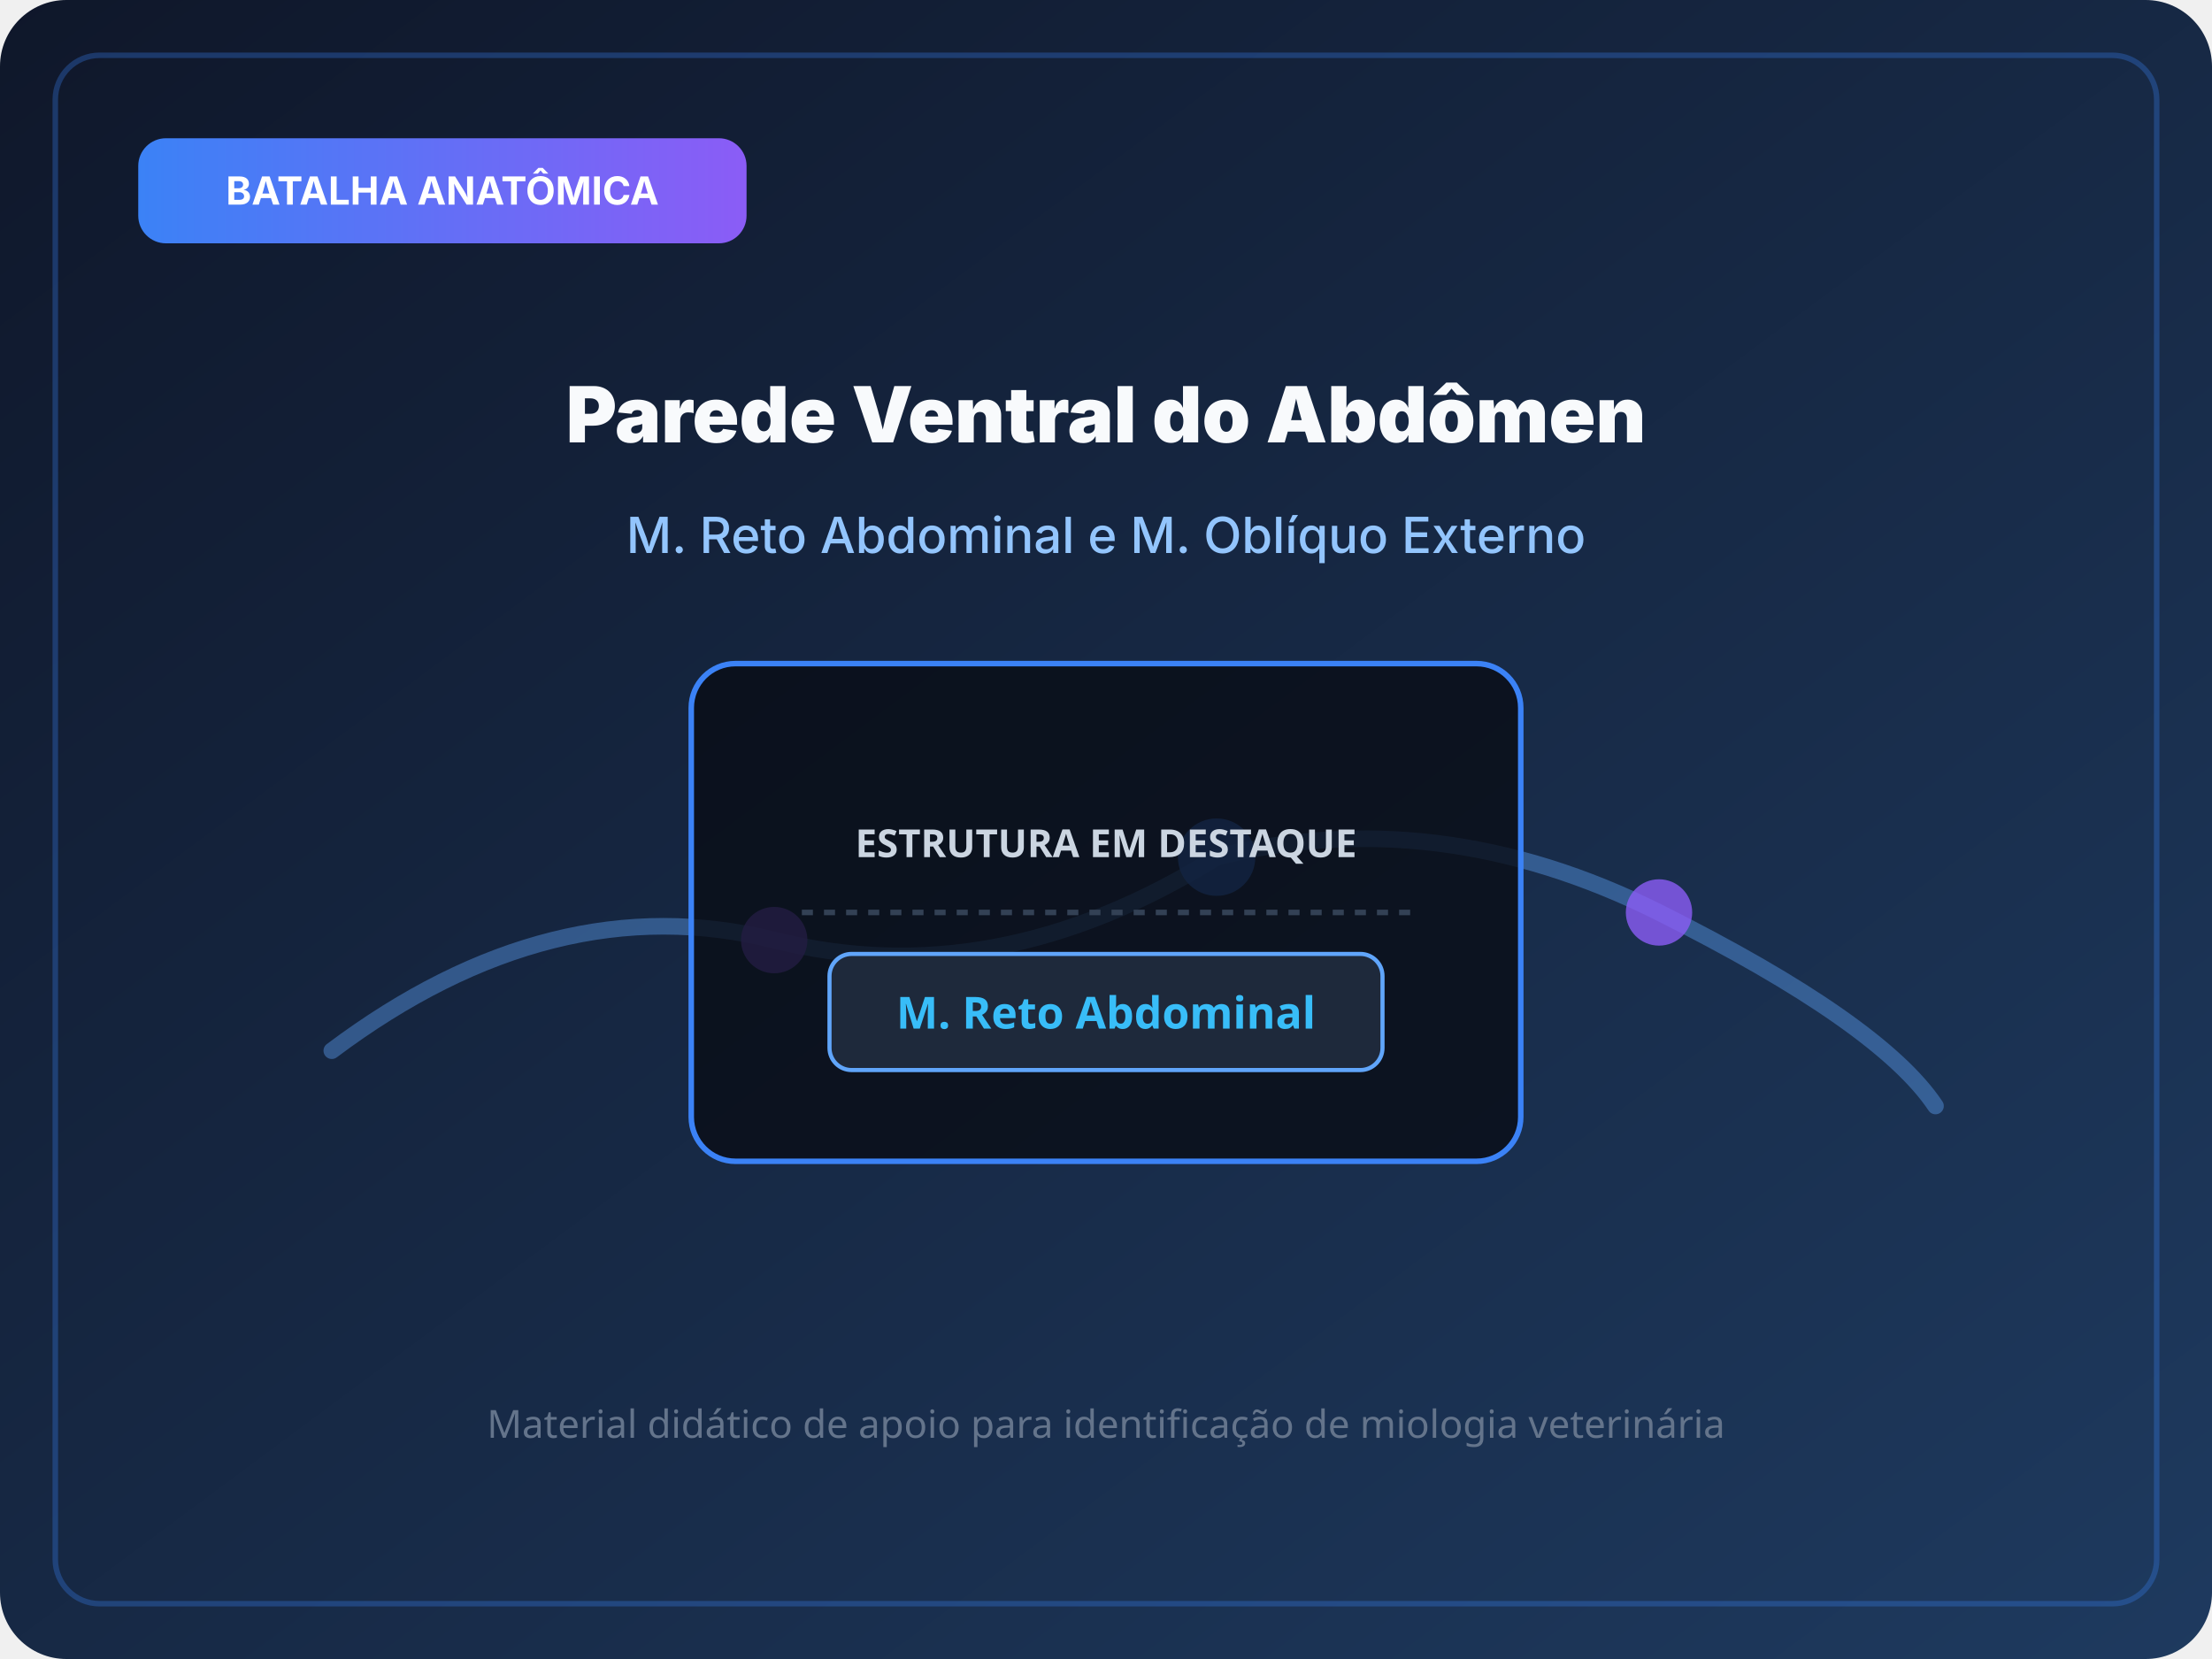
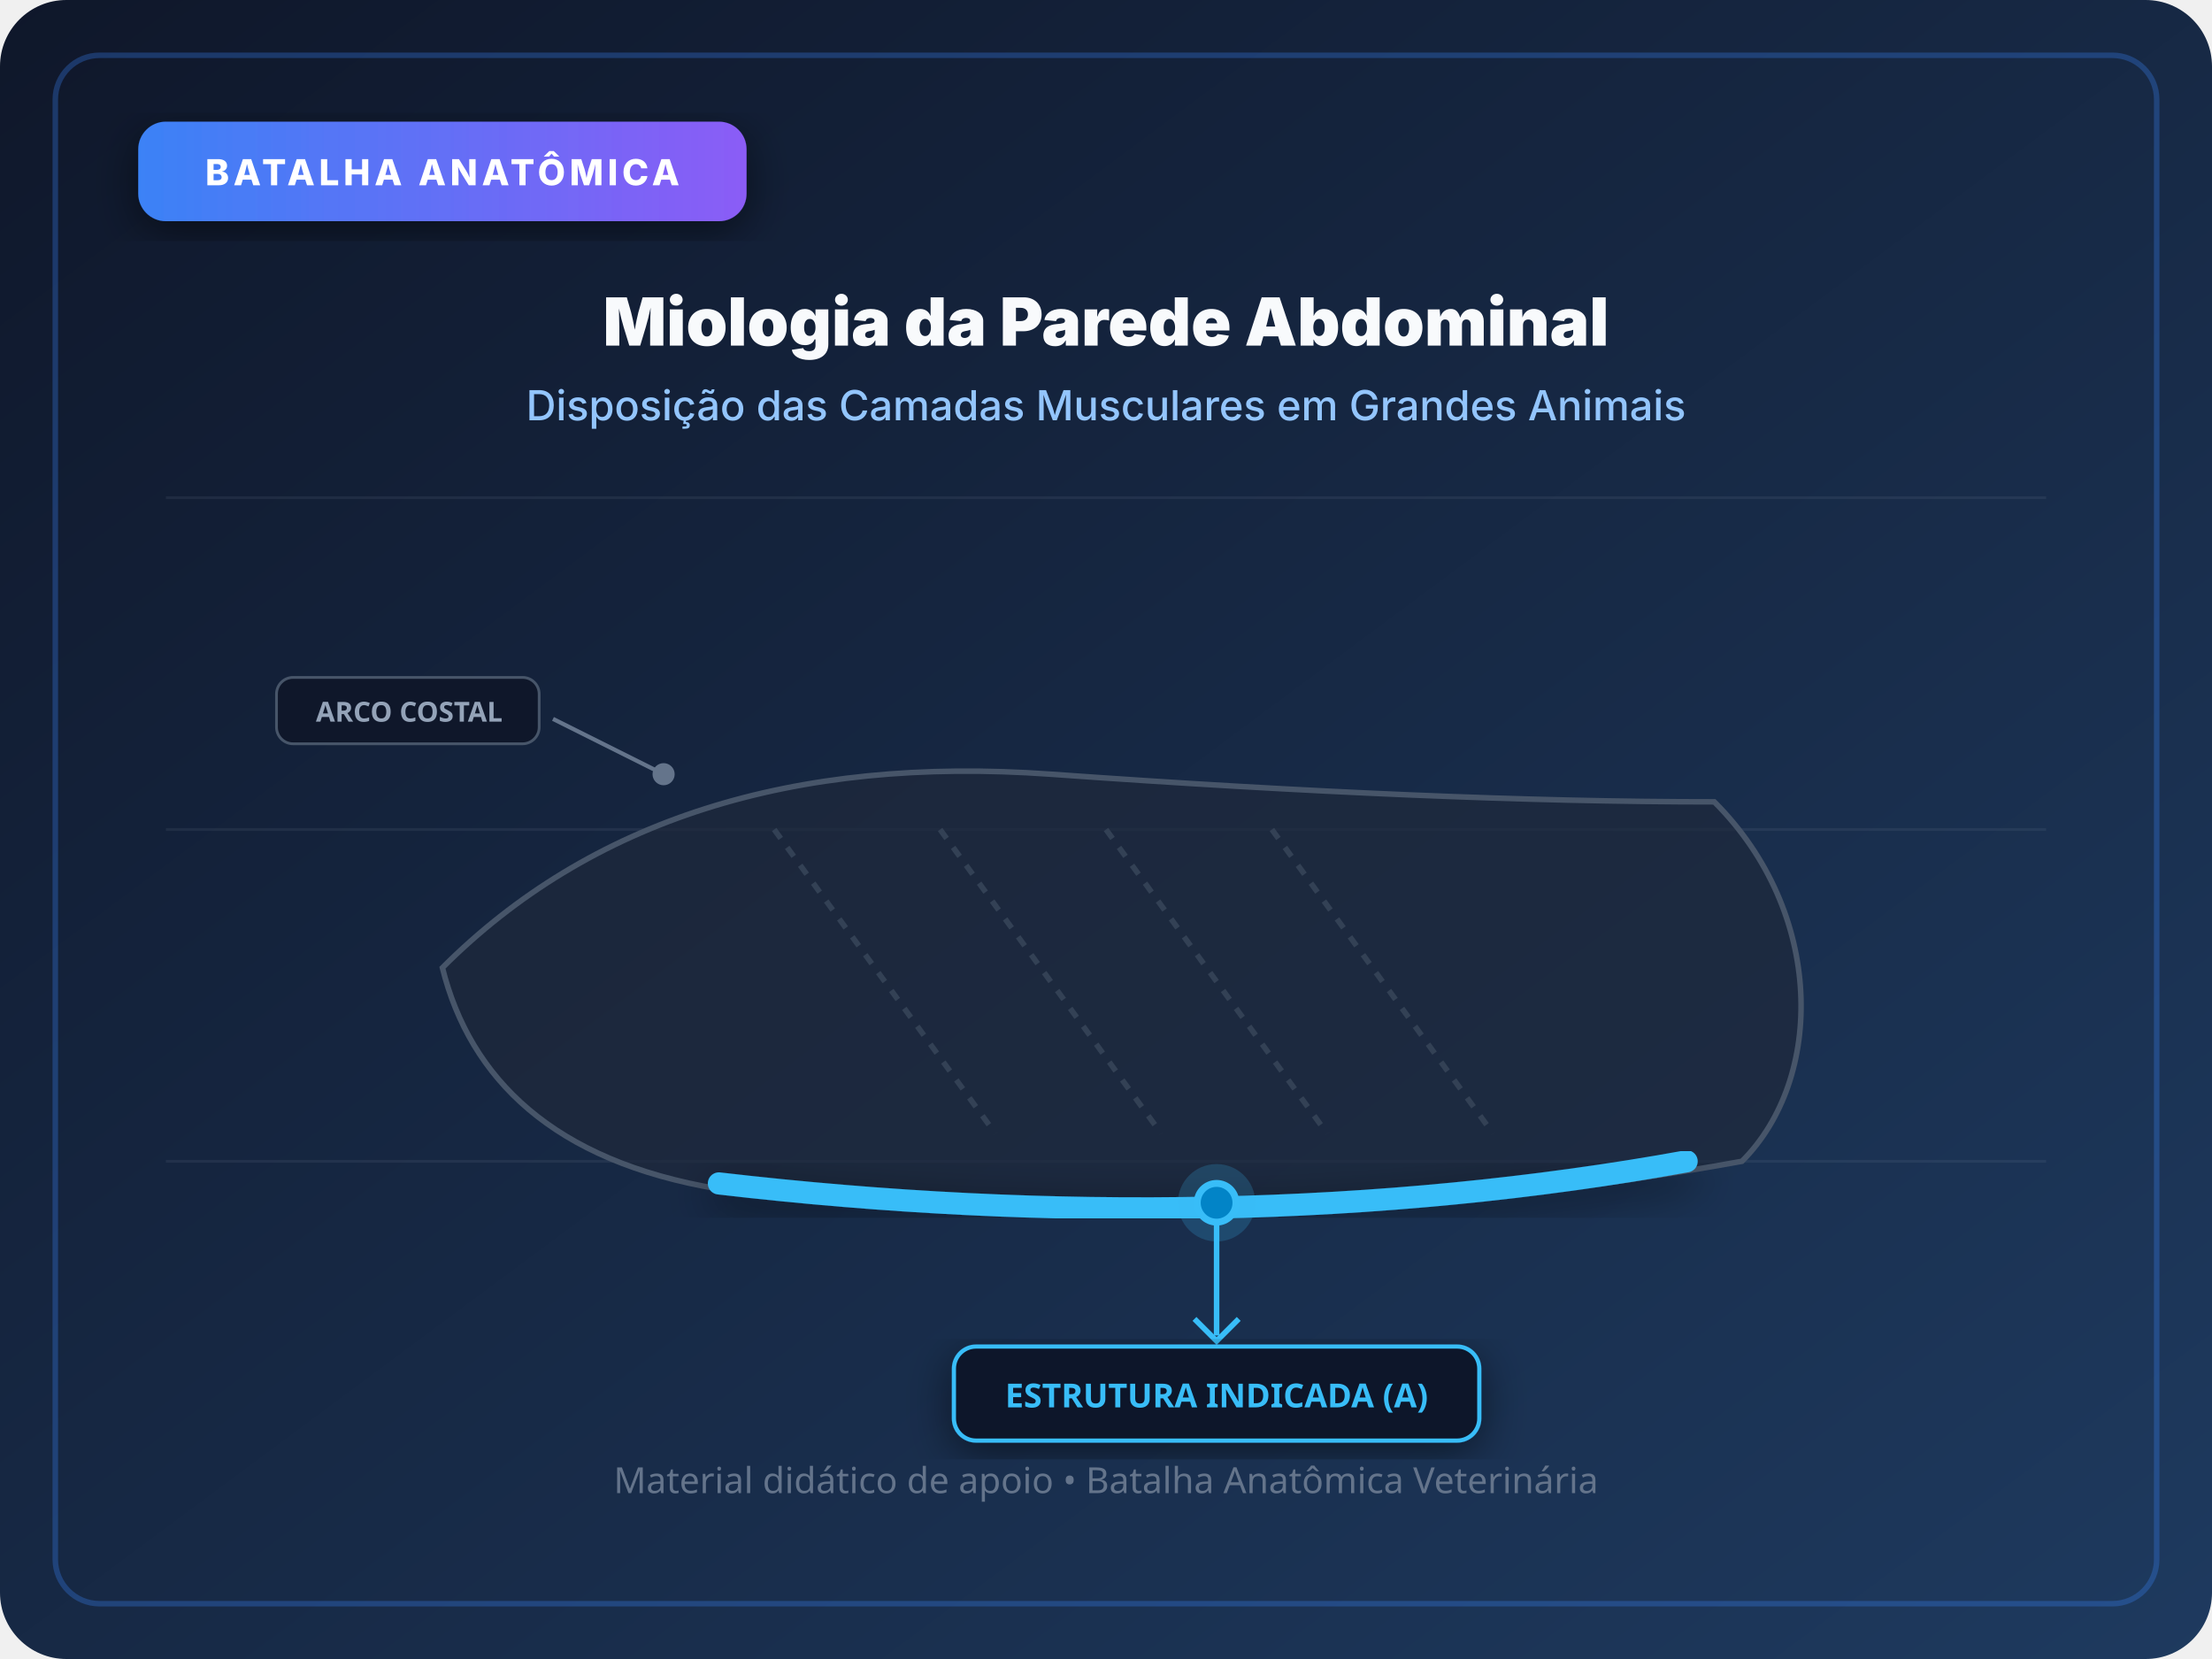
<svg xmlns="http://www.w3.org/2000/svg" viewBox="0 0 800 600" width="800" height="600">
  <defs>
-     <linearGradient id="bg" x1="0%" y1="0%" x2="100%" y2="100%">
+     <linearGradient id="bg_q2" x1="0%" y1="0%" x2="100%" y2="100%">
      <stop offset="0%" stop-color="#0f172a" />
      <stop offset="100%" stop-color="#1e3a5f" />
    </linearGradient>
-     <linearGradient id="accent" x1="0%" y1="0%" x2="100%" y2="0%">
+     <linearGradient id="accent_q2" x1="0%" y1="0%" x2="100%" y2="0%">
      <stop offset="0%" stop-color="#3b82f6" />
      <stop offset="100%" stop-color="#8b5cf6" />
    </linearGradient>
+     <filter id="shadow_q2" x="-20%" y="-20%" width="140%" height="140%">
+       <feDropShadow dx="0" dy="4" stdDeviation="8" flood-color="#000000" flood-opacity="0.5" />
+     </filter>
  </defs>
-   <rect width="800" height="600" fill="url(#bg)" rx="24" />
+   <rect width="800" height="600" fill="url(#bg_q2)" rx="24" />
  <rect x="20" y="20" width="760" height="560" fill="none" stroke="#3b82f6" stroke-opacity="0.3" stroke-width="2" rx="16" />
-   <path d="M 120 380 Q 200 320 280 340 T 440 310 Q 520 290 600 330 T 700 400" fill="none" stroke="#60a5fa" stroke-width="6" stroke-linecap="round" opacity="0.4" />
-   <circle cx="280" cy="340" r="12" fill="#8b5cf6" opacity="0.8" />
-   <circle cx="440" cy="310" r="14" fill="#3b82f6" opacity="0.8" />
-   <circle cx="600" cy="330" r="12" fill="#8b5cf6" opacity="0.8" />
-   <rect x="50" y="50" width="220" height="38" rx="10" fill="url(#accent)" />
-   <text x="160" y="74" fill="#ffffff" font-family="system-ui, -apple-system, sans-serif" font-size="14" font-weight="bold" text-anchor="middle">BATALHA ANATÔMICA</text>
-   <text x="400" y="160" fill="#f8fafc" font-family="system-ui, -apple-system, sans-serif" font-size="28" font-weight="900" text-anchor="middle">Parede Ventral do Abdômen</text>
-   <text x="400" y="200" fill="#93c5fd" font-family="system-ui, -apple-system, sans-serif" font-size="18" font-weight="500" text-anchor="middle">M. Reto Abdominal e M. Oblíquo Externo</text>
-   <g transform="translate(250, 240)">
-     <rect width="300" height="180" rx="16" fill="#090d16" fill-opacity="0.8" stroke="#3b82f6" stroke-width="2" />
-     <path d="M 40 90 L 260 90" stroke="#334155" stroke-dasharray="4,4" stroke-width="2" />
-     <text x="150" y="70" fill="#cbd5e1" font-family="system-ui, sans-serif" font-size="14" font-weight="bold" text-anchor="middle">ESTRUTURA EM DESTAQUE</text>
-     <rect x="50" y="105" width="200" height="42" rx="8" fill="#1e293b" stroke="#60a5fa" stroke-width="1.5" />
-     <text x="150" y="132" fill="#38bdf8" font-family="system-ui, sans-serif" font-size="16" font-weight="bold" text-anchor="middle">M. Reto Abdominal</text>
+   <g opacity="0.1" stroke="#94a3b8" stroke-width="1">
+     <line x1="60" y1="180" x2="740" y2="180" />
+     <line x1="60" y1="300" x2="740" y2="300" />
+     <line x1="60" y1="420" x2="740" y2="420" />
  </g>
-   <text x="400" y="520" fill="#64748b" font-family="system-ui, sans-serif" font-size="14" text-anchor="middle">Material didático de apoio para identificação de miologia veterinária</text>
+   <rect x="50" y="44" width="220" height="36" rx="10" fill="url(#accent_q2)" filter="url(#shadow_q2)" />
+   <text x="160" y="67" fill="#ffffff" font-family="system-ui, -apple-system, sans-serif" font-size="13" font-weight="800" letter-spacing="1.5" text-anchor="middle">BATALHA ANATÔMICA</text>
+   <text x="400" y="125" fill="#f8fafc" font-family="system-ui, -apple-system, sans-serif" font-size="24" font-weight="900" text-anchor="middle">Miologia da Parede Abdominal</text>
+   <text x="400" y="152" fill="#93c5fd" font-family="system-ui, -apple-system, sans-serif" font-size="15" font-weight="500" text-anchor="middle">Disposição das Camadas Musculares em Grandes Animais</text>
+   <g transform="translate(100, 170)">
+     <path d="M 60 180 Q 140 100 280 110 T 520 120 C 560 160 560 220 530 250 C 420 270 300 275 160 260 C 100 250 70 220 60 180 Z" fill="#1e293b" fill-opacity="0.7" stroke="#475569" stroke-width="2" />
+     <path d="M 180 130 L 260 240 M 240 130 L 320 240 M 300 130 L 380 240 M 360 130 L 440 240" stroke="#334155" stroke-width="2" stroke-dasharray="4,4" />
+     <path d="M 160 258 C 280 272 400 270 510 250" fill="none" stroke="#38bdf8" stroke-width="8" stroke-linecap="round" filter="url(#shadow_q2)" />
+     <g transform="translate(340, 265)">
+       <circle cx="0" cy="0" r="14" fill="#38bdf8" fill-opacity="0.2" />
+       <circle cx="0" cy="0" r="7" fill="#0284c7" stroke="#38bdf8" stroke-width="2.5" />
+       <line x1="0" y1="8" x2="0" y2="48" stroke="#38bdf8" stroke-width="2" />
+       <polyline points="-8,42 0,50 8,42" fill="none" stroke="#38bdf8" stroke-width="2" />
+       <rect x="-95" y="52" width="190" height="34" rx="8" fill="#0f172a" stroke="#38bdf8" stroke-width="1.5" filter="url(#shadow_q2)" />
+       <text x="0" y="74" fill="#38bdf8" font-family="system-ui, sans-serif" font-size="12" font-weight="800" text-anchor="middle">ESTRUTURA INDICADA (A)</text>
+     </g>
+     <g transform="translate(140, 110)">
+       <circle cx="0" cy="0" r="4" fill="#64748b" />
+       <line x1="0" y1="0" x2="-40" y2="-20" stroke="#64748b" stroke-width="1.5" />
+       <rect x="-140" y="-35" width="95" height="24" rx="6" fill="#0f172a" stroke="#475569" stroke-width="1" />
+       <text x="-92" y="-19" fill="#94a3b8" font-family="system-ui, sans-serif" font-size="10" font-weight="600" text-anchor="middle">ARCO COSTAL</text>
+     </g>
+   </g>
+   <text x="400" y="540" fill="#64748b" font-family="system-ui, sans-serif" font-size="13" text-anchor="middle">Material didático de apoio • Batalha Anatômica Veterinária</text>
</svg>
